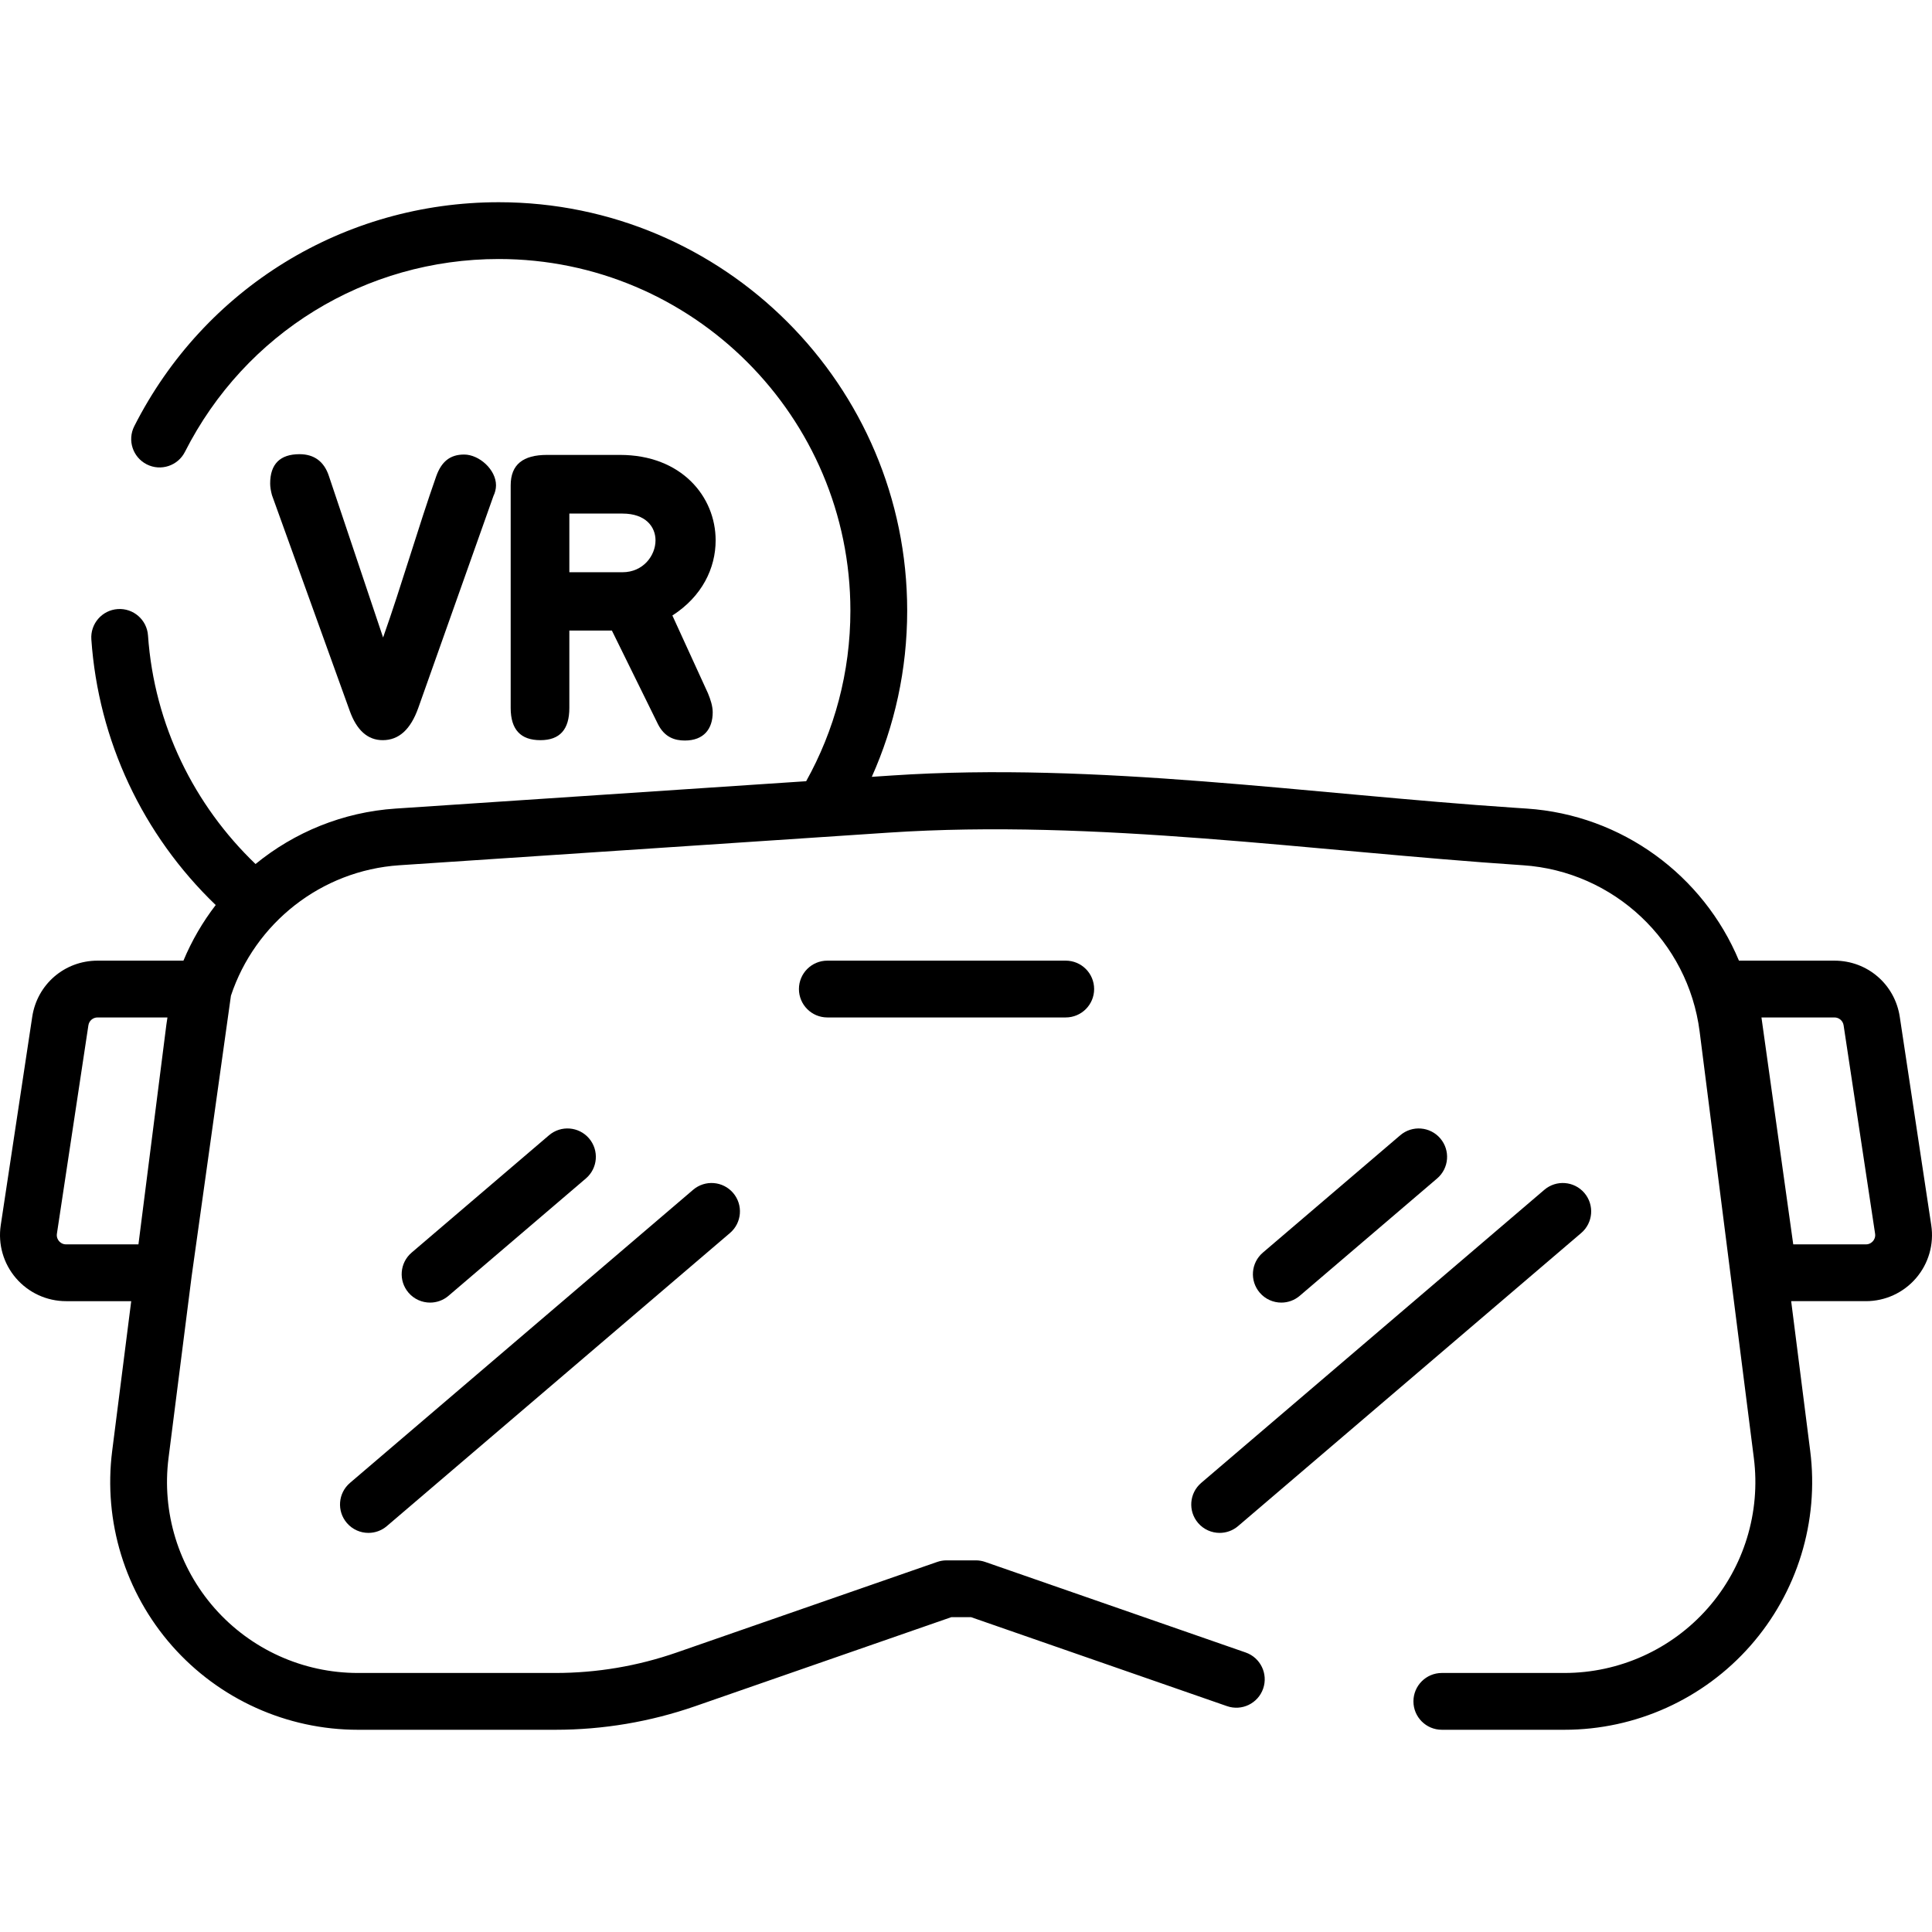
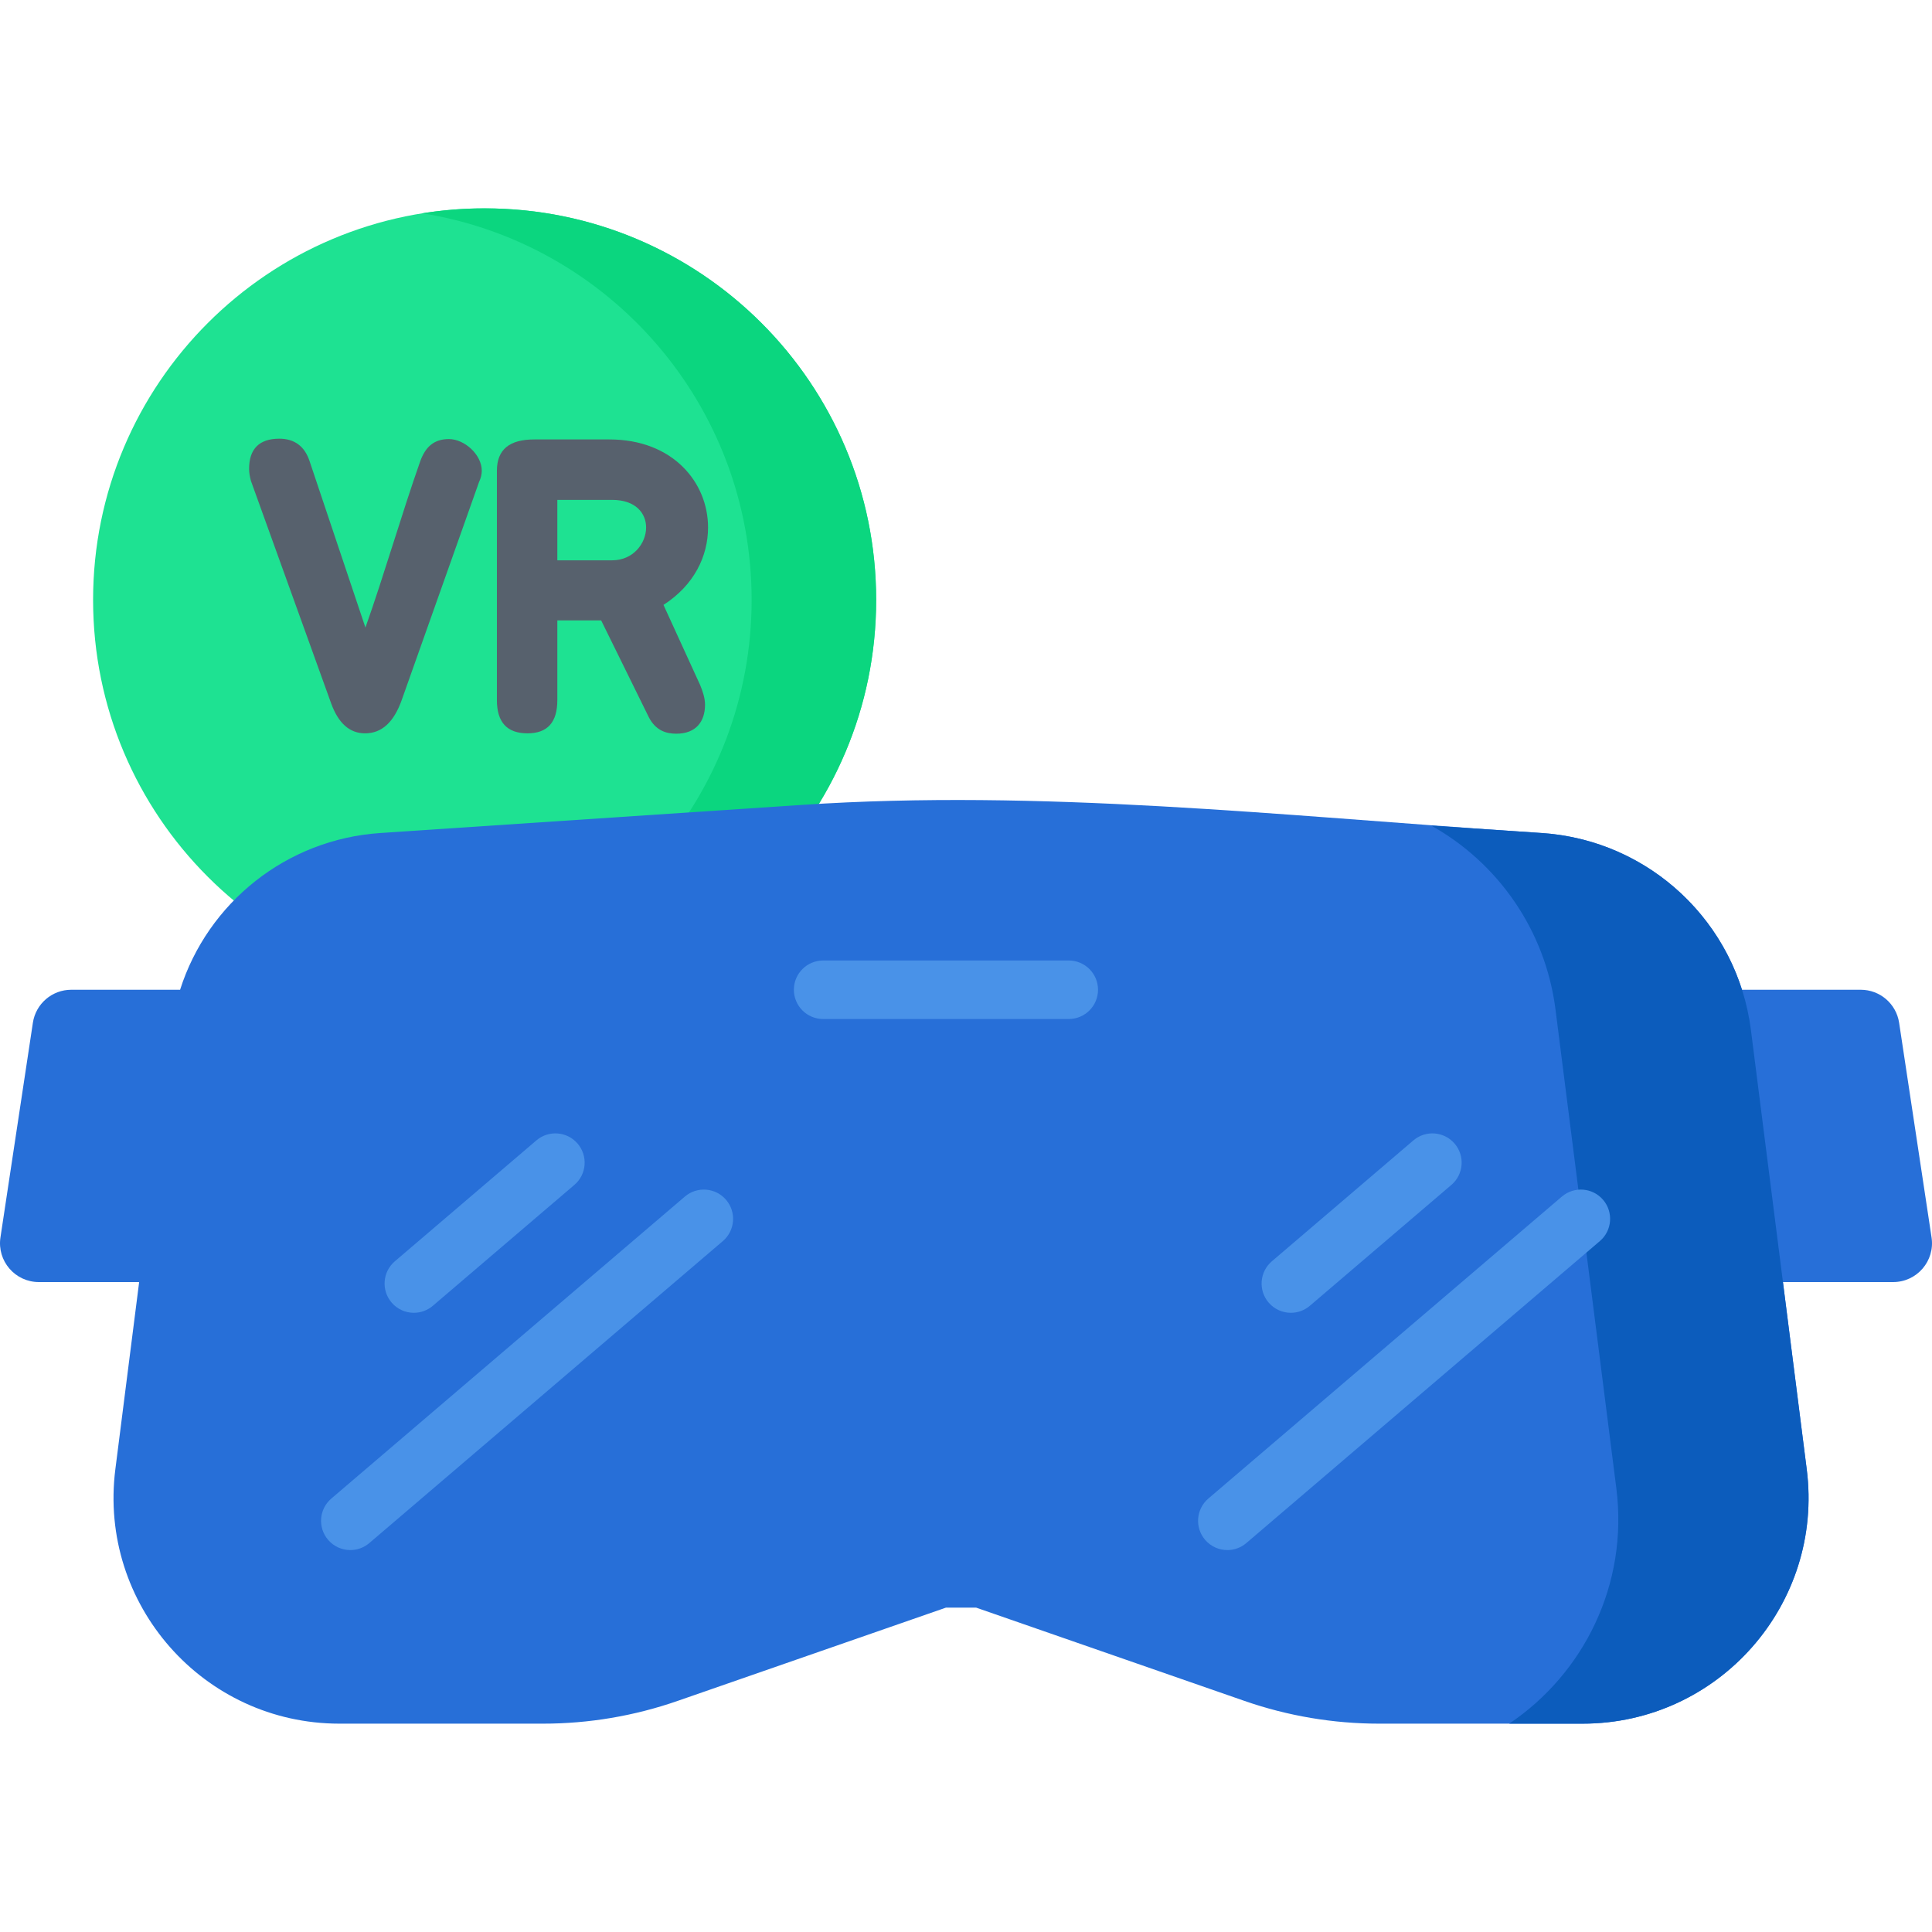
- <svg xmlns="http://www.w3.org/2000/svg" version="1.1" id="Capa_1" x="0px" y="0px" viewBox="0 0 512.001 512.001" style="enable-background:new 0 0 512.001 512.001;" xml:space="preserve">
+ <svg xmlns="http://www.w3.org/2000/svg" version="1.1" id="Capa_1" x="0px" y="0px" viewBox="0 0 511.999 511.999" style="enable-background:new 0 0 511.999 511.999;" xml:space="preserve">
+   <circle style="fill:#1EE292;" cx="128.43" cy="158.98" r="103.76" />
+   <path style="fill:#0BD67F;" d="M232.191,158.979c0,57.305-46.46,103.755-103.765,103.755c-5.614,0-11.124-0.445-16.5-1.313  c49.469-7.888,87.265-50.751,87.265-102.442s-37.797-94.564-87.265-102.452c5.376-0.868,10.886-1.313,16.5-1.313  C185.731,55.214,232.191,101.674,232.191,158.979z" />
+   <path style="fill:#276FD8;" d="M511.882,327.936l-8.595-56.89c-0.76-5.032-5.085-8.752-10.173-8.752h-31.467  c-7.351-23.073-28.171-39.878-53.054-41.536c-2.041-0.136-4.083-0.272-6.124-0.408c-63.207-4.214-126.772-11.253-189.847-7.048  c-16.356,1.09-32.713,2.181-49.069,3.271c-20.924,1.395-41.848,2.79-62.773,4.185c-24.883,1.659-45.703,18.463-53.054,41.536h-28.84  c-5.089,0-9.413,3.72-10.173,8.752l-8.595,56.89c-0.94,6.224,3.879,11.826,10.173,11.826h26.585l-6.306,49.603  c-4.548,35.775,23.331,67.421,59.393,67.421h53.925c12.145,0,24.204-2.036,35.676-6.024l71.12-24.723h8.004l71.12,24.723  c11.472,3.988,23.531,6.024,35.676,6.024h53.925c36.063,0,63.941-31.647,59.393-67.421l-6.306-49.603h29.211  C508.004,339.762,512.823,334.16,511.882,327.936z" />
+   <path style="fill:#0C5CBC;" d="M419.407,456.784h-19.446c19.684-13.233,31.635-36.866,28.379-62.423l-16.117-126.83  c-2.688-21.09-15.29-38.882-32.896-48.724l29.268,1.954c28.575,1.902,51.805,23.778,55.413,52.188l14.792,116.419  C483.349,425.138,455.477,456.784,419.407,456.784z" />
  <g>
-     <g>
-       <path d="M122.996,120.459c-3.79,0-6.024,1.944-7.385,5.733c-4.76,13.506-9.23,29.053-14.088,42.753l-14.38-42.848    c-1.263-3.79-3.888-5.733-7.774-5.733c-5.15,0-7.773,2.624-7.773,7.773c0,0.971,0.194,2.04,0.485,3.109l20.6,57.133    c1.846,5.15,4.761,7.773,8.745,7.773c4.276,0,7.384-2.818,9.425-8.551l19.919-56.162c0.388-0.778,0.68-1.846,0.68-2.818    C131.45,124.442,126.98,120.459,122.996,120.459z" />
-     </g>
+     <path style="fill:#57616D;" d="M96.844,166.31c5.006-14.115,9.61-30.132,14.515-44.047c1.402-3.904,3.704-5.906,7.608-5.906   c4.105,0,8.71,4.104,8.71,8.409c0,1.001-0.301,2.102-0.701,2.903l-20.522,57.862c-2.103,5.907-5.305,8.81-9.71,8.81   c-4.105,0-7.108-2.703-9.01-8.009L66.51,127.468c-0.3-1.101-0.5-2.202-0.5-3.203c0-5.305,2.703-8.009,8.008-8.009   c4.004,0,6.708,2.002,8.009,5.907L96.844,166.31z" />
+     <path style="fill:#57616D;" d="M131.682,124.765c0-5.706,3.403-8.309,9.91-8.309h19.921c16.819,0,26.128,11.412,26.128,23.325   c0,7.608-3.704,15.317-11.812,20.522l9.71,21.223c0.701,1.702,1.301,3.504,1.301,5.205c0,4.505-2.403,7.708-7.608,7.708   c-2.803,0-5.506-0.901-7.307-4.404l-12.614-25.628h-11.612v21.122c0,5.907-2.603,8.81-7.908,8.81c-5.406,0-8.109-2.903-8.109-8.81   L131.682,124.765L131.682,124.765z M147.699,132.473v16.017h14.516c5.605,0,9.01-4.505,9.01-8.709c0-3.704-2.704-7.308-9.01-7.308   H147.699z" />
  </g>
  <g>
-     <g>
-       <path d="M178.187,163.115c7.87-5.053,11.465-12.535,11.465-19.919c0-11.563-9.035-22.64-25.36-22.64h-19.336    c-6.316,0-9.619,2.526-9.619,8.065h-0.001v58.98c0,5.733,2.624,8.551,7.871,8.551c5.15,0,7.676-2.818,7.676-8.551v-20.502h11.271    l12.243,24.874c1.749,3.401,4.373,4.275,7.093,4.275c5.053,0,7.385-3.11,7.385-7.482c0-1.651-0.583-3.4-1.263-5.052    L178.187,163.115z M164.973,151.649h-14.089v-15.546h14.089c6.121,0,8.745,3.498,8.745,7.093    C173.718,147.277,170.414,151.649,164.973,151.649z" />
-     </g>
-   </g>
-   <g>
-     <g>
-       <path d="M511.804,324.696l-8.343-55.218c-1.304-8.631-8.587-14.896-17.316-14.896h-25.304    c-9.398-22.534-30.945-38.613-56.231-40.299c-1.058-0.071-2.116-0.141-3.175-0.212c-54.264-3.618-110.739-12.179-165.06-8.557    c-1.78,0.119-3.559,0.237-5.339,0.356c6.022-13.462,9.379-28.366,9.379-44.042c0-59.682-48.555-108.237-108.236-108.237    c-41.021,0-78.034,22.744-96.595,59.357c-1.879,3.707-0.398,8.236,3.31,10.115c3.706,1.879,8.236,0.398,10.115-3.31    c15.983-31.526,47.851-51.111,83.17-51.111c51.382,0,93.185,41.802,93.185,93.185c0,16.392-4.259,31.806-11.722,45.202    c-36.266,2.418-72.533,4.835-108.799,7.253C90.846,215.215,78,220.568,67.72,228.975c-16.176-15.507-26.842-36.772-28.498-60.579    c-0.289-4.147-3.884-7.272-8.03-6.985c-4.146,0.289-7.274,3.883-6.985,8.03c1.864,26.808,13.558,51.749,32.958,70.403    c-3.451,4.487-6.34,9.431-8.553,14.738H25.856c-8.729,0-16.011,6.265-17.316,14.896l-8.343,55.218    c-0.762,5.05,0.71,10.165,4.041,14.036c3.33,3.871,8.169,6.091,13.275,6.091h17.261l-5.043,39.671    c-2.377,18.693,3.405,37.525,15.861,51.665s30.408,22.25,49.252,22.25h52.34c12.659,0,25.141-2.108,37.099-6.265l67.829-23.579    h5.227l67.829,23.579c3.927,1.366,8.215-0.71,9.58-4.637c1.365-3.926-0.711-8.215-4.637-9.58l-69.03-23.997    c-0.795-0.276-1.63-0.417-2.471-0.417h-7.769c-0.841,0-1.677,0.141-2.471,0.417l-69.029,23.997    c-10.365,3.603-21.184,5.43-32.157,5.43h-52.34c-14.523,0-28.358-6.25-37.958-17.148c-9.6-10.897-14.056-25.41-12.224-39.817    l6.109-48.059l10.43-74.465c6.371-19.188,23.866-33.183,44.642-34.568c43.183-2.879,86.366-5.758,129.548-8.636    c54.973-3.665,112.493,4.922,167.781,8.607c0.145,0.01,0.291,0.019,0.436,0.029c24.084,1.606,43.773,20.15,46.817,44.095    l14.364,112.996c1.831,14.407-2.624,28.92-12.224,39.817c-9.6,10.898-23.435,17.148-37.958,17.148h-32.506    c-4.156,0-7.526,3.37-7.526,7.526s3.369,7.526,7.526,7.526h32.508c18.844,0,36.796-8.11,49.252-22.25s18.238-32.971,15.861-51.665    l-5.043-39.671h19.81c5.106,0,9.945-2.22,13.275-6.091C511.094,334.862,512.566,329.746,511.804,324.696z M44.097,271.498    l-7.408,58.274H17.514v0.001c-0.982,0-1.59-0.536-1.865-0.856c-0.275-0.319-0.715-1.001-0.568-1.972l8.343-55.218    c0.183-1.213,1.206-2.093,2.433-2.093h18.519C44.279,270.254,44.176,270.872,44.097,271.498z M496.353,328.917    c-0.275,0.32-0.883,0.856-1.865,0.856h-19.259l-8.424-60.138h19.34c1.226,0,2.249,0.88,2.433,2.093l8.343,55.217    C497.068,327.916,496.628,328.597,496.353,328.917z" />
-     </g>
-   </g>
-   <g>
-     <g>
-       <path d="M282.431,254.582h-63.178c-4.157,0-7.526,3.369-7.526,7.526c0,4.157,3.37,7.526,7.526,7.526h63.178    c4.156,0,7.526-3.369,7.526-7.526C289.957,257.951,286.587,254.582,282.431,254.582z" />
-     </g>
-   </g>
-   <g>
-     <g>
-       <path d="M381.692,301.69c-2.699-3.16-7.45-3.534-10.61-0.834l-36.41,31.099c-3.16,2.699-3.534,7.45-0.834,10.61    c1.489,1.743,3.601,2.638,5.726,2.638c1.729,0,3.467-0.593,4.884-1.804l36.41-31.099    C384.018,309.601,384.392,304.85,381.692,301.69z" />
-     </g>
-   </g>
-   <g>
-     <g>
-       <path d="M419.876,316.146c-2.699-3.16-7.449-3.534-10.61-0.834l-90.934,77.673c-3.16,2.699-3.534,7.45-0.834,10.61    c1.489,1.743,3.601,2.638,5.726,2.638c1.729,0,3.467-0.593,4.884-1.804l90.934-77.673    C422.202,324.057,422.576,319.306,419.876,316.146z" />
-     </g>
-   </g>
-   <g>
-     <g>
-       <path d="M156.105,301.69c-2.699-3.16-7.449-3.534-10.61-0.834l-36.409,31.099c-3.16,2.699-3.534,7.45-0.834,10.61    c1.489,1.743,3.601,2.638,5.726,2.638c1.729,0,3.467-0.593,4.884-1.804l36.409-31.099    C158.431,309.601,158.805,304.85,156.105,301.69z" />
-     </g>
-   </g>
-   <g>
-     <g>
-       <path d="M194.29,316.146c-2.699-3.16-7.45-3.534-10.61-0.834l-90.934,77.673c-3.16,2.699-3.534,7.45-0.834,10.61    c1.489,1.743,3.601,2.638,5.726,2.638c1.729,0,3.467-0.593,4.884-1.804l90.934-77.673    C196.616,324.057,196.99,319.306,194.29,316.146z" />
-     </g>
+     <path style="fill:#4992E8;" d="M283.23,270.048h-65.09c-4.282,0-7.754-3.471-7.754-7.754c0-4.282,3.472-7.754,7.754-7.754h65.091   c4.282,0,7.754,3.471,7.754,7.754C290.984,266.577,287.513,270.048,283.23,270.048z" />
+     <path style="fill:#4992E8;" d="M342.092,347.905c-2.19,0-4.366-0.922-5.899-2.718c-2.781-3.256-2.396-8.15,0.86-10.931   l37.512-32.041c3.256-2.781,8.151-2.396,10.931,0.86c2.781,3.256,2.396,8.15-0.86,10.931l-37.512,32.041   C345.665,347.295,343.875,347.905,342.092,347.905z" />
+     <path style="fill:#4992E8;" d="M325.259,410.783c-2.19,0-4.366-0.922-5.899-2.718c-2.781-3.256-2.396-8.15,0.86-10.931   l93.688-80.025c3.256-2.781,8.15-2.396,10.931,0.86c2.781,3.256,2.396,8.15-0.86,10.931l-93.688,80.025   C328.831,410.173,327.04,410.783,325.259,410.783z" />
+     <path style="fill:#4992E8;" d="M109.676,347.905c-2.19,0-4.366-0.922-5.899-2.718c-2.781-3.256-2.396-8.15,0.86-10.931   l37.512-32.041c3.256-2.781,8.15-2.396,10.931,0.86c2.781,3.256,2.396,8.15-0.86,10.931l-37.512,32.041   C113.248,347.295,111.458,347.905,109.676,347.905z" />
+     <path style="fill:#4992E8;" d="M92.841,410.783c-2.19,0-4.365-0.922-5.899-2.718c-2.781-3.256-2.396-8.15,0.86-10.931   l93.688-80.025c3.256-2.781,8.15-2.396,10.931,0.86c2.781,3.256,2.396,8.15-0.86,10.931l-93.688,80.025   C96.413,410.173,94.623,410.783,92.841,410.783z" />
  </g>
  <g>
</g>
  <g>
</g>
  <g>
</g>
  <g>
</g>
  <g>
</g>
  <g>
</g>
  <g>
</g>
  <g>
</g>
  <g>
</g>
  <g>
</g>
  <g>
</g>
  <g>
</g>
  <g>
</g>
  <g>
</g>
  <g>
</g>
</svg>
